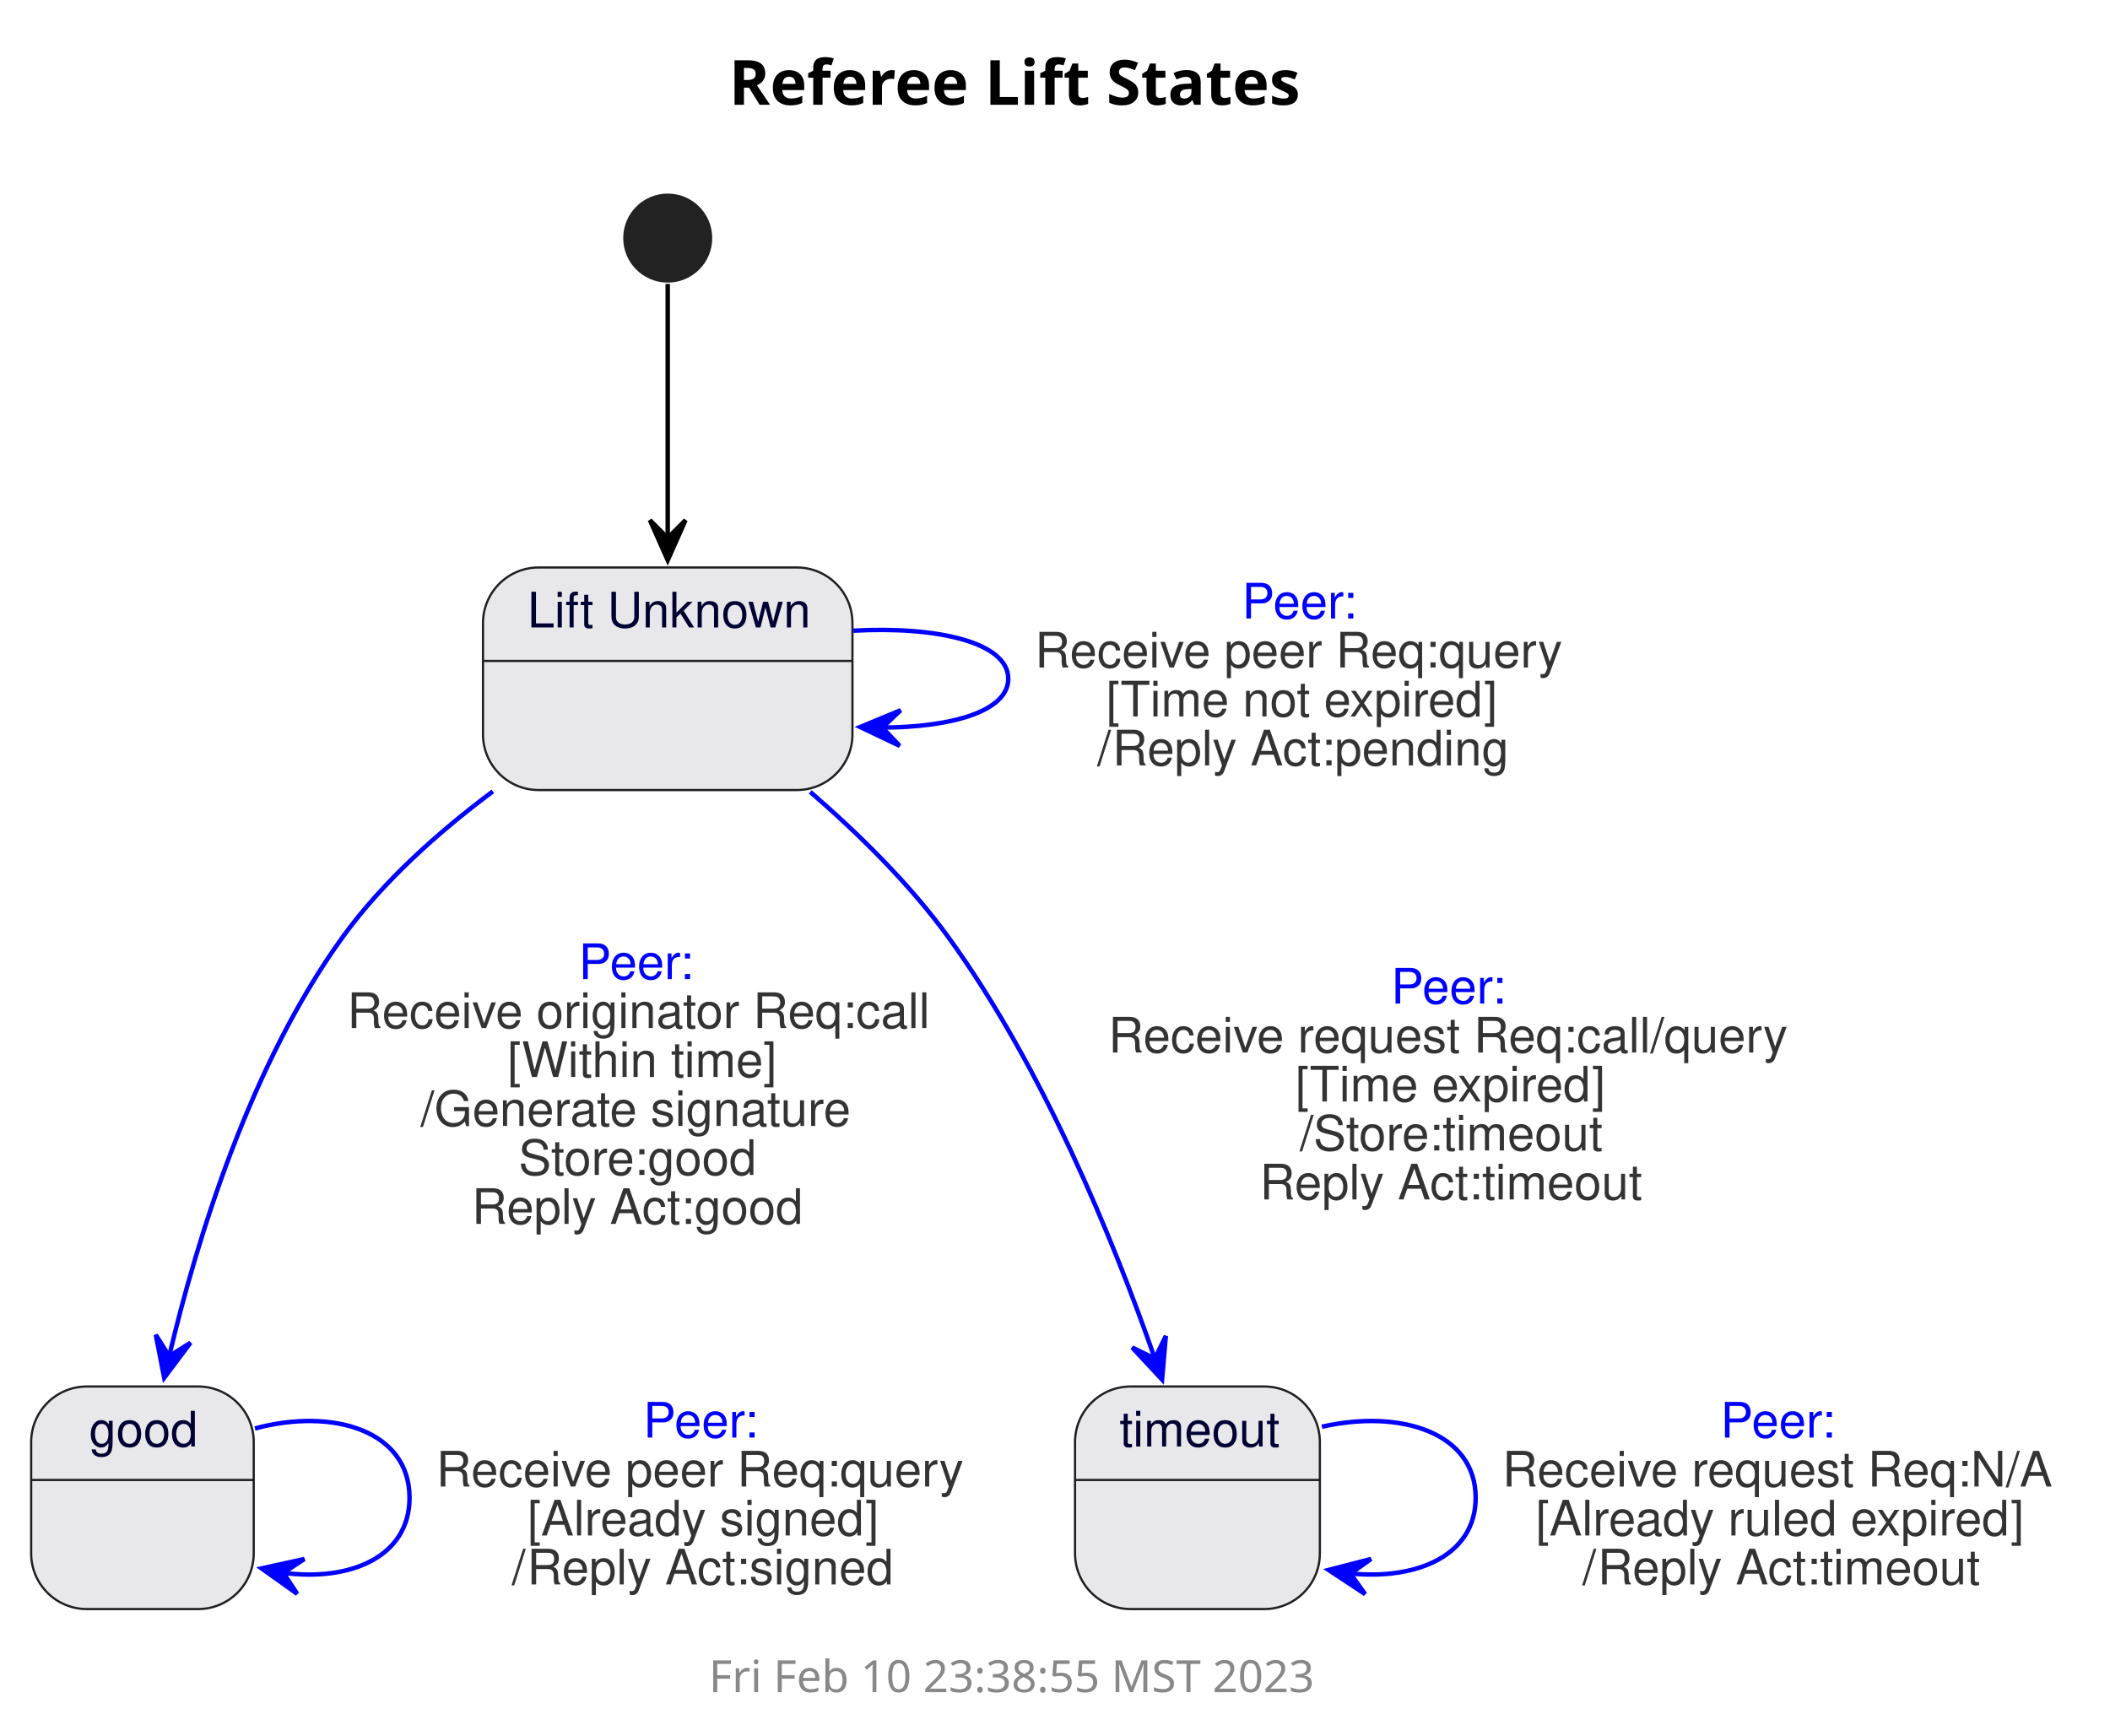
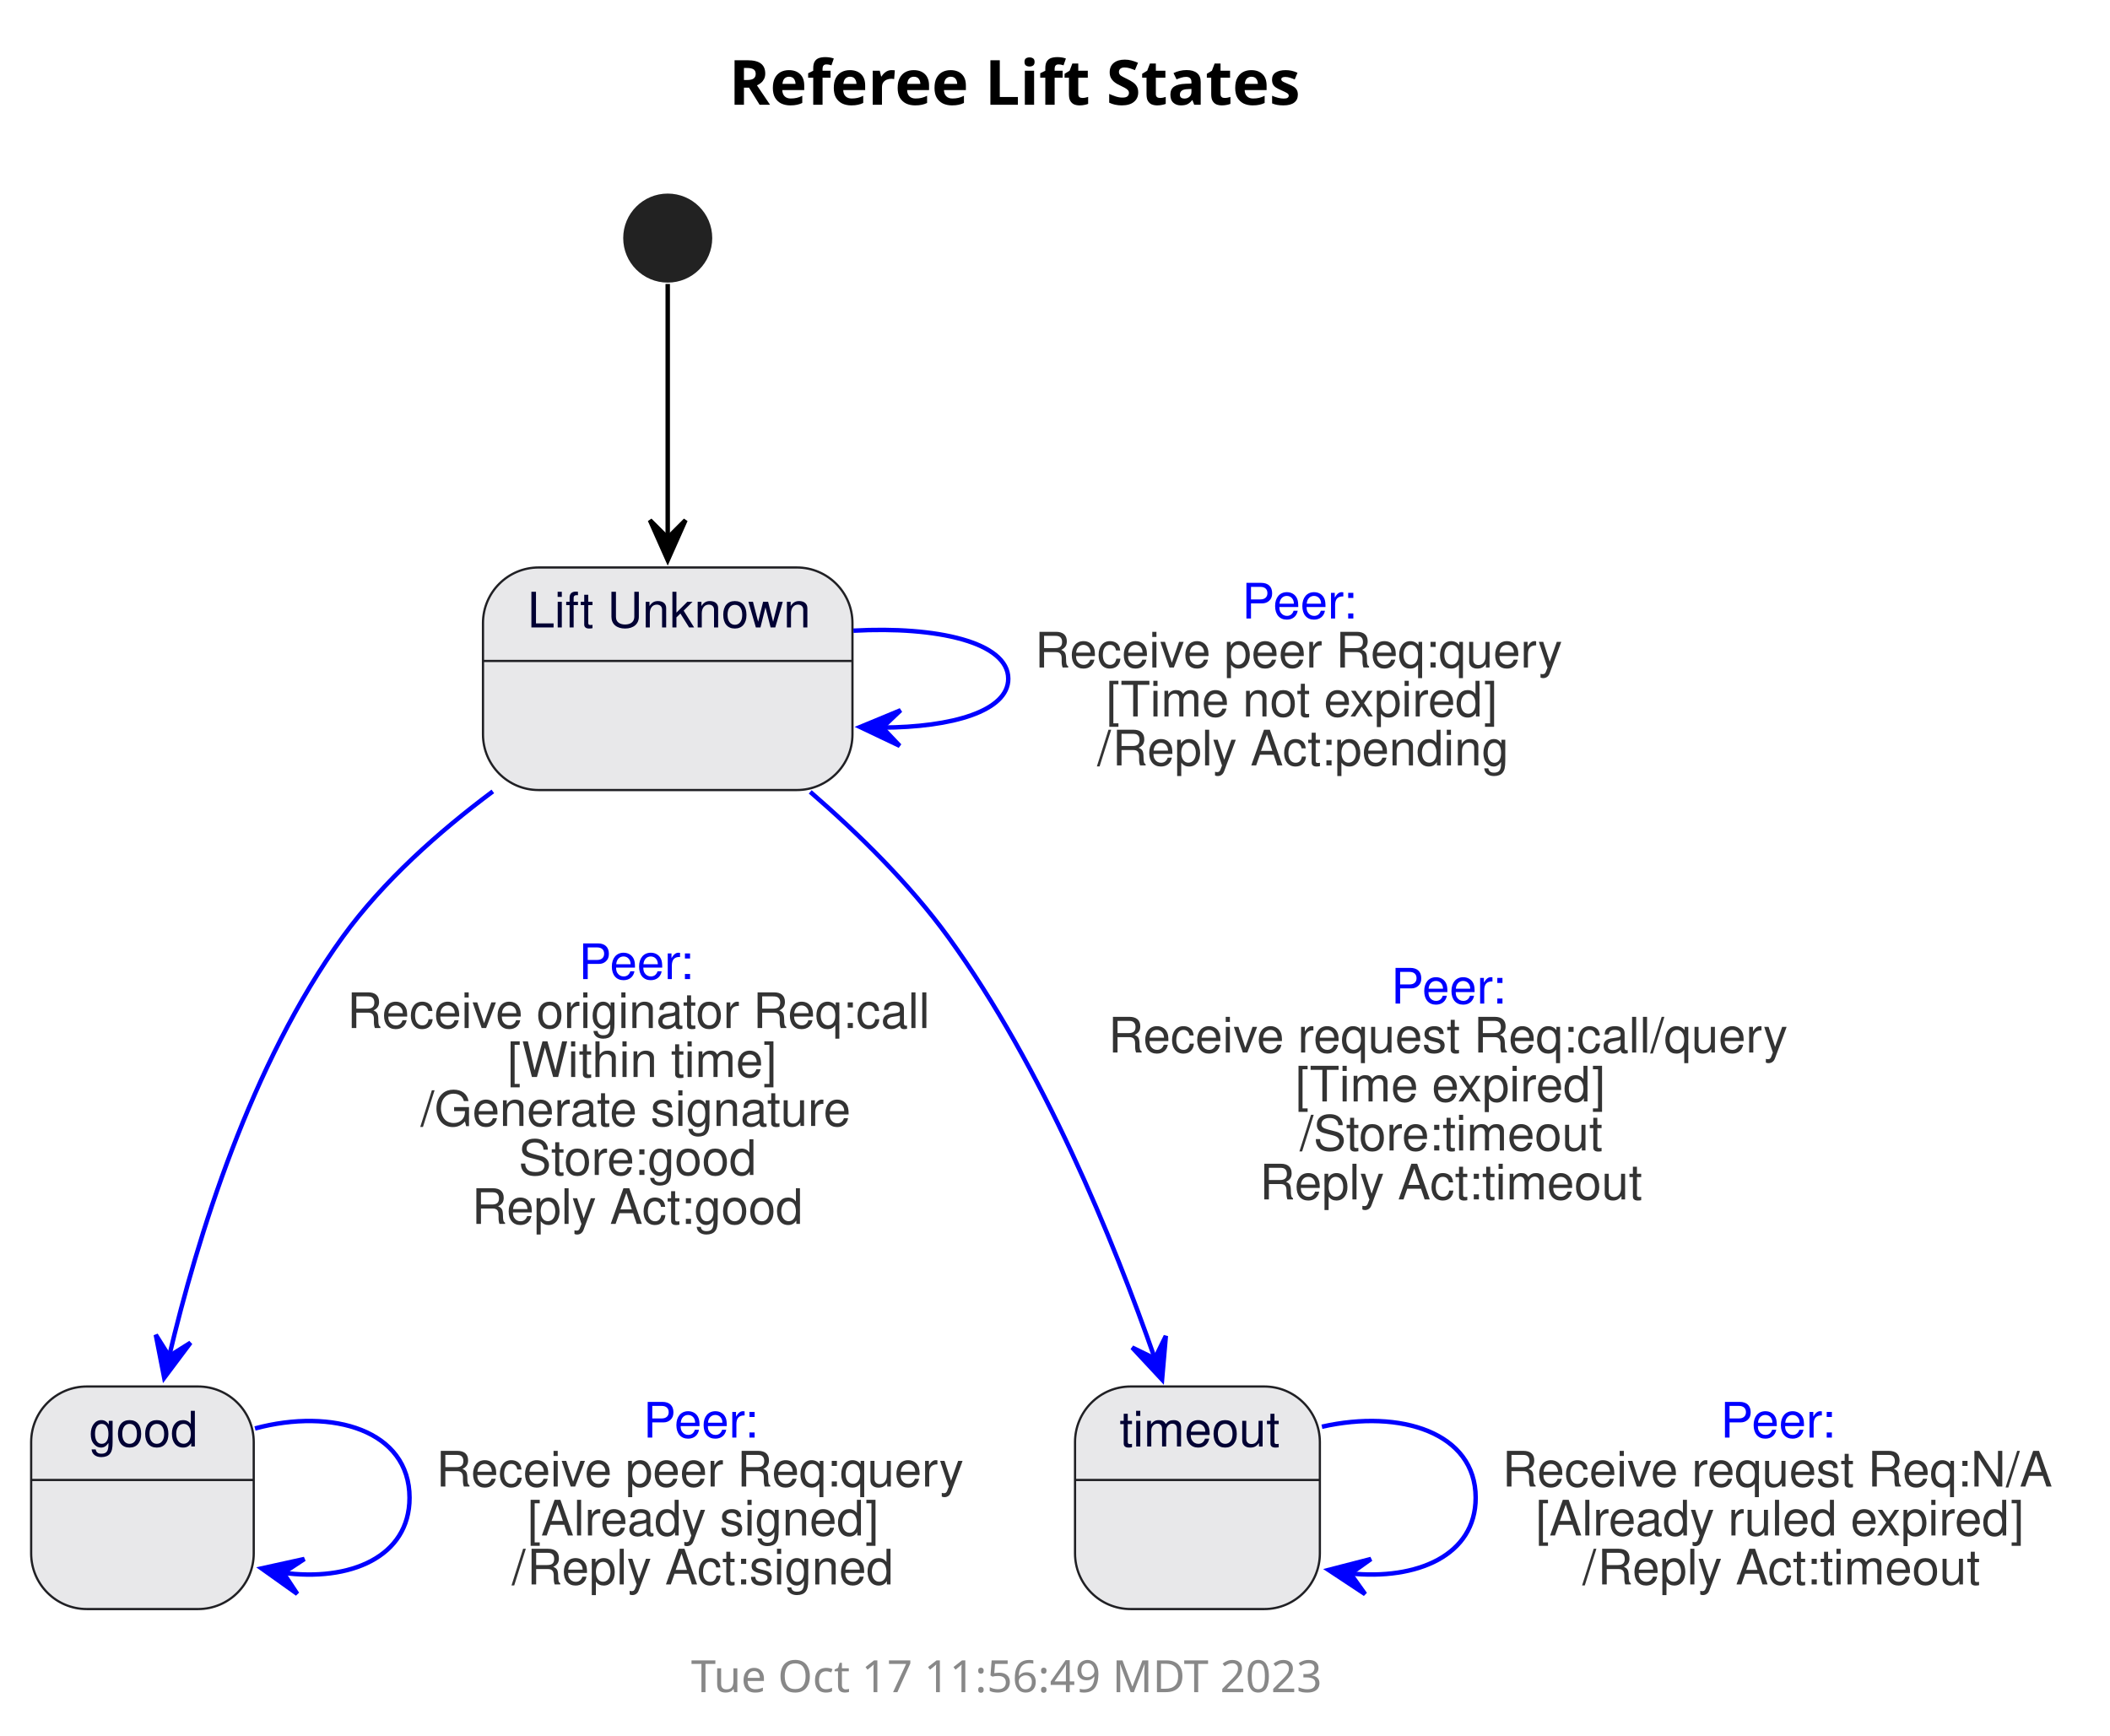
<svg xmlns="http://www.w3.org/2000/svg" contentStyleType="text/css" height="390px" preserveAspectRatio="none" style="width:474px;height:390px;background:#FFFFFF;" version="1.1" viewBox="0 0 474 390" width="474px" zoomAndPan="magnify">
  <defs />
  <g>
    <text fill="#000000" font-family="sans-serif" font-size="14" font-weight="bold" lengthAdjust="spacing" textLength="133" x="163.75" y="23.535">Referee Lift States</text>
    <ellipse cx="150" cy="53.488" fill="#222222" rx="10" ry="10" style="stroke:none;stroke-width:1.0;" />
    <g id="none">
      <rect fill="#E8E8EA" height="50" rx="12.5" ry="12.5" style="stroke:#202024;stroke-width:0.5;" width="83" x="108.5" y="127.488" />
      <line style="stroke:#202024;stroke-width:0.5;" x1="108.5" x2="191.5" y1="148.488" y2="148.488" />
      <text fill="#000033" font-family="Helvetica" font-size="11" lengthAdjust="spacing" textLength="63" x="118.5" y="140.958">Lift Unknown</text>
    </g>
    <g id="good">
      <rect fill="#E8E8EA" height="50" rx="12.5" ry="12.5" style="stroke:#202024;stroke-width:0.5;" width="50" x="7" y="311.488" />
      <line style="stroke:#202024;stroke-width:0.5;" x1="7" x2="57" y1="332.488" y2="332.488" />
      <text fill="#000033" font-family="Helvetica" font-size="11" lengthAdjust="spacing" textLength="24" x="20" y="324.959">good</text>
    </g>
    <g id="timeout">
      <rect fill="#E8E8EA" height="50" rx="12.5" ry="12.5" style="stroke:#202024;stroke-width:0.5;" width="55" x="241.5" y="311.488" />
      <line style="stroke:#202024;stroke-width:0.5;" x1="241.5" x2="296.5" y1="332.488" y2="332.488" />
      <text fill="#000033" font-family="Helvetica" font-size="11" lengthAdjust="spacing" textLength="35" x="251.5" y="324.959">timeout</text>
    </g>
    <g id="link_*start_none">
      <path d="M150,63.788 C150,76.828 150,101.148 150,120.878 " fill="none" id="*start-to-none" style="stroke:#000000;stroke-width:1.0;" />
      <polygon fill="#000000" points="150,125.858,154,116.858,150,120.858,146,116.858,150,125.858" style="stroke:#000000;stroke-width:1.0;" />
    </g>
    <g id="link_none_good">
      <path d="M110.71,177.798 C98.58,186.848 86.05,197.988 77,210.488 C56.34,239.028 44.31,278.008 37.97,304.818 " fill="none" id="none-to-good" style="stroke:#0000FF;stroke-width:1.0;" />
      <polygon fill="#0000FF" points="36.89,309.538,42.796,301.657,38.005,304.664,34.998,299.873,36.89,309.538" style="stroke:#0000FF;stroke-width:1.0;" />
      <text fill="#0000FF" font-family="Helvetica" font-size="11" lengthAdjust="spacing" textLength="26" x="130" y="219.958">Peer:</text>
      <text fill="#333333" font-family="Helvetica" font-size="11" lengthAdjust="spacing" textLength="130" x="78" y="230.958">Receive originator Req:call</text>
      <text fill="#333333" font-family="Helvetica" font-size="11" lengthAdjust="spacing" textLength="58" x="114" y="241.958">[Within time]</text>
      <text fill="#333333" font-family="Helvetica" font-size="11" lengthAdjust="spacing" textLength="97" x="94.5" y="252.958">/Generate signature</text>
      <text fill="#333333" font-family="Helvetica" font-size="11" lengthAdjust="spacing" textLength="53" x="116.5" y="263.959">Store:good</text>
      <text fill="#333333" font-family="Helvetica" font-size="11" lengthAdjust="spacing" textLength="74" x="106" y="274.959">Reply Act:good</text>
    </g>
    <g id="link_none_timeout">
      <path d="M182.01,177.898 C192.82,187.248 204.33,198.558 213,210.488 C234.35,239.878 250.16,278.698 259.44,305.228 " fill="none" id="none-to-timeout" style="stroke:#0000FF;stroke-width:1.0;" />
      <polygon fill="#0000FF" points="261.05,309.938,261.901,300.126,259.422,305.211,254.337,302.731,261.05,309.938" style="stroke:#0000FF;stroke-width:1.0;" />
      <text fill="#0000FF" font-family="Helvetica" font-size="11" lengthAdjust="spacing" textLength="26" x="312.5" y="225.458">Peer:</text>
      <text fill="#333333" font-family="Helvetica" font-size="11" lengthAdjust="spacing" textLength="153" x="249" y="236.458">Receive request Req:call/query</text>
      <text fill="#333333" font-family="Helvetica" font-size="11" lengthAdjust="spacing" textLength="69" x="291" y="247.458">[Time expired]</text>
      <text fill="#333333" font-family="Helvetica" font-size="11" lengthAdjust="spacing" textLength="67" x="292" y="258.459">/Store:timeout</text>
      <text fill="#333333" font-family="Helvetica" font-size="11" lengthAdjust="spacing" textLength="85" x="283" y="269.459">Reply Act:timeout</text>
    </g>
    <g id="link_timeout_timeout">
      <path d="M296.96,320.528 C314.61,316.528 331.5,321.848 331.5,336.488 C331.5,349.418 318.33,355.078 303.11,353.468 " fill="none" id="timeout-to-timeout" style="stroke:#0000FF;stroke-width:1.0;" />
      <polygon fill="#0000FF" points="298.45,352.698,306.665,358.131,303.381,353.525,307.987,350.241,298.45,352.698" style="stroke:#0000FF;stroke-width:1.0;" />
      <text fill="#0000FF" font-family="Helvetica" font-size="11" lengthAdjust="spacing" textLength="26" x="386.5" y="322.959">Peer:</text>
      <text fill="#333333" font-family="Helvetica" font-size="11" lengthAdjust="spacing" textLength="124" x="337.5" y="333.959">Receive request Req:N/A</text>
      <text fill="#333333" font-family="Helvetica" font-size="11" lengthAdjust="spacing" textLength="109" x="345" y="344.959">[Already ruled expired]</text>
      <text fill="#333333" font-family="Helvetica" font-size="11" lengthAdjust="spacing" textLength="88" x="355.5" y="355.959">/Reply Act:timeout</text>
    </g>
    <g id="link_good_good">
      <path d="M57.28,320.918 C74.77,316.208 92,321.398 92,336.488 C92,349.808 78.57,355.418 63.39,353.308 " fill="none" id="good-to-good" style="stroke:#0000FF;stroke-width:1.0;" />
      <polygon fill="#0000FF" points="58.76,352.358,66.778,358.077,63.659,353.358,68.378,350.239,58.76,352.358" style="stroke:#0000FF;stroke-width:1.0;" />
      <text fill="#0000FF" font-family="Helvetica" font-size="11" lengthAdjust="spacing" textLength="26" x="144.5" y="322.959">Peer:</text>
      <text fill="#333333" font-family="Helvetica" font-size="11" lengthAdjust="spacing" textLength="119" x="98" y="333.959">Receive peer Req:query</text>
      <text fill="#333333" font-family="Helvetica" font-size="11" lengthAdjust="spacing" textLength="78" x="118.5" y="344.959">[Already signed]</text>
      <text fill="#333333" font-family="Helvetica" font-size="11" lengthAdjust="spacing" textLength="85" x="115" y="355.959">/Reply Act:signed</text>
    </g>
    <g id="link_none_none">
      <path d="M191.71,141.688 C210.36,140.658 226.5,144.258 226.5,152.488 C226.5,159.748 213.92,163.408 198.14,163.458 " fill="none" id="none-to-none" style="stroke:#0000FF;stroke-width:1.0;" />
      <polygon fill="#0000FF" points="193.22,163.328,202.114,167.558,198.218,163.457,202.32,159.561,193.22,163.328" style="stroke:#0000FF;stroke-width:1.0;" />
      <text fill="#0000FF" font-family="Helvetica" font-size="11" lengthAdjust="spacing" textLength="26" x="279" y="138.958">Peer:</text>
      <text fill="#333333" font-family="Helvetica" font-size="11" lengthAdjust="spacing" textLength="119" x="232.5" y="149.958">Receive peer Req:query</text>
      <text fill="#333333" font-family="Helvetica" font-size="11" lengthAdjust="spacing" textLength="87" x="248.5" y="160.958">[Time not expired]</text>
      <text fill="#333333" font-family="Helvetica" font-size="11" lengthAdjust="spacing" textLength="91" x="246.5" y="171.958">/Reply Act:pending</text>
    </g>
-     <text fill="#888888" font-family="sans-serif" font-size="10" lengthAdjust="spacing" textLength="142" x="159.25" y="380.156">Fri Feb 10 23:38:55 MST 2023</text>
+     <text fill="#888888" font-family="sans-serif" font-size="10" lengthAdjust="spacing" textLength="150" x="155.25" y="380.156">Tue Oct 17 11:56:49 MDT 2023</text>
  </g>
</svg>
